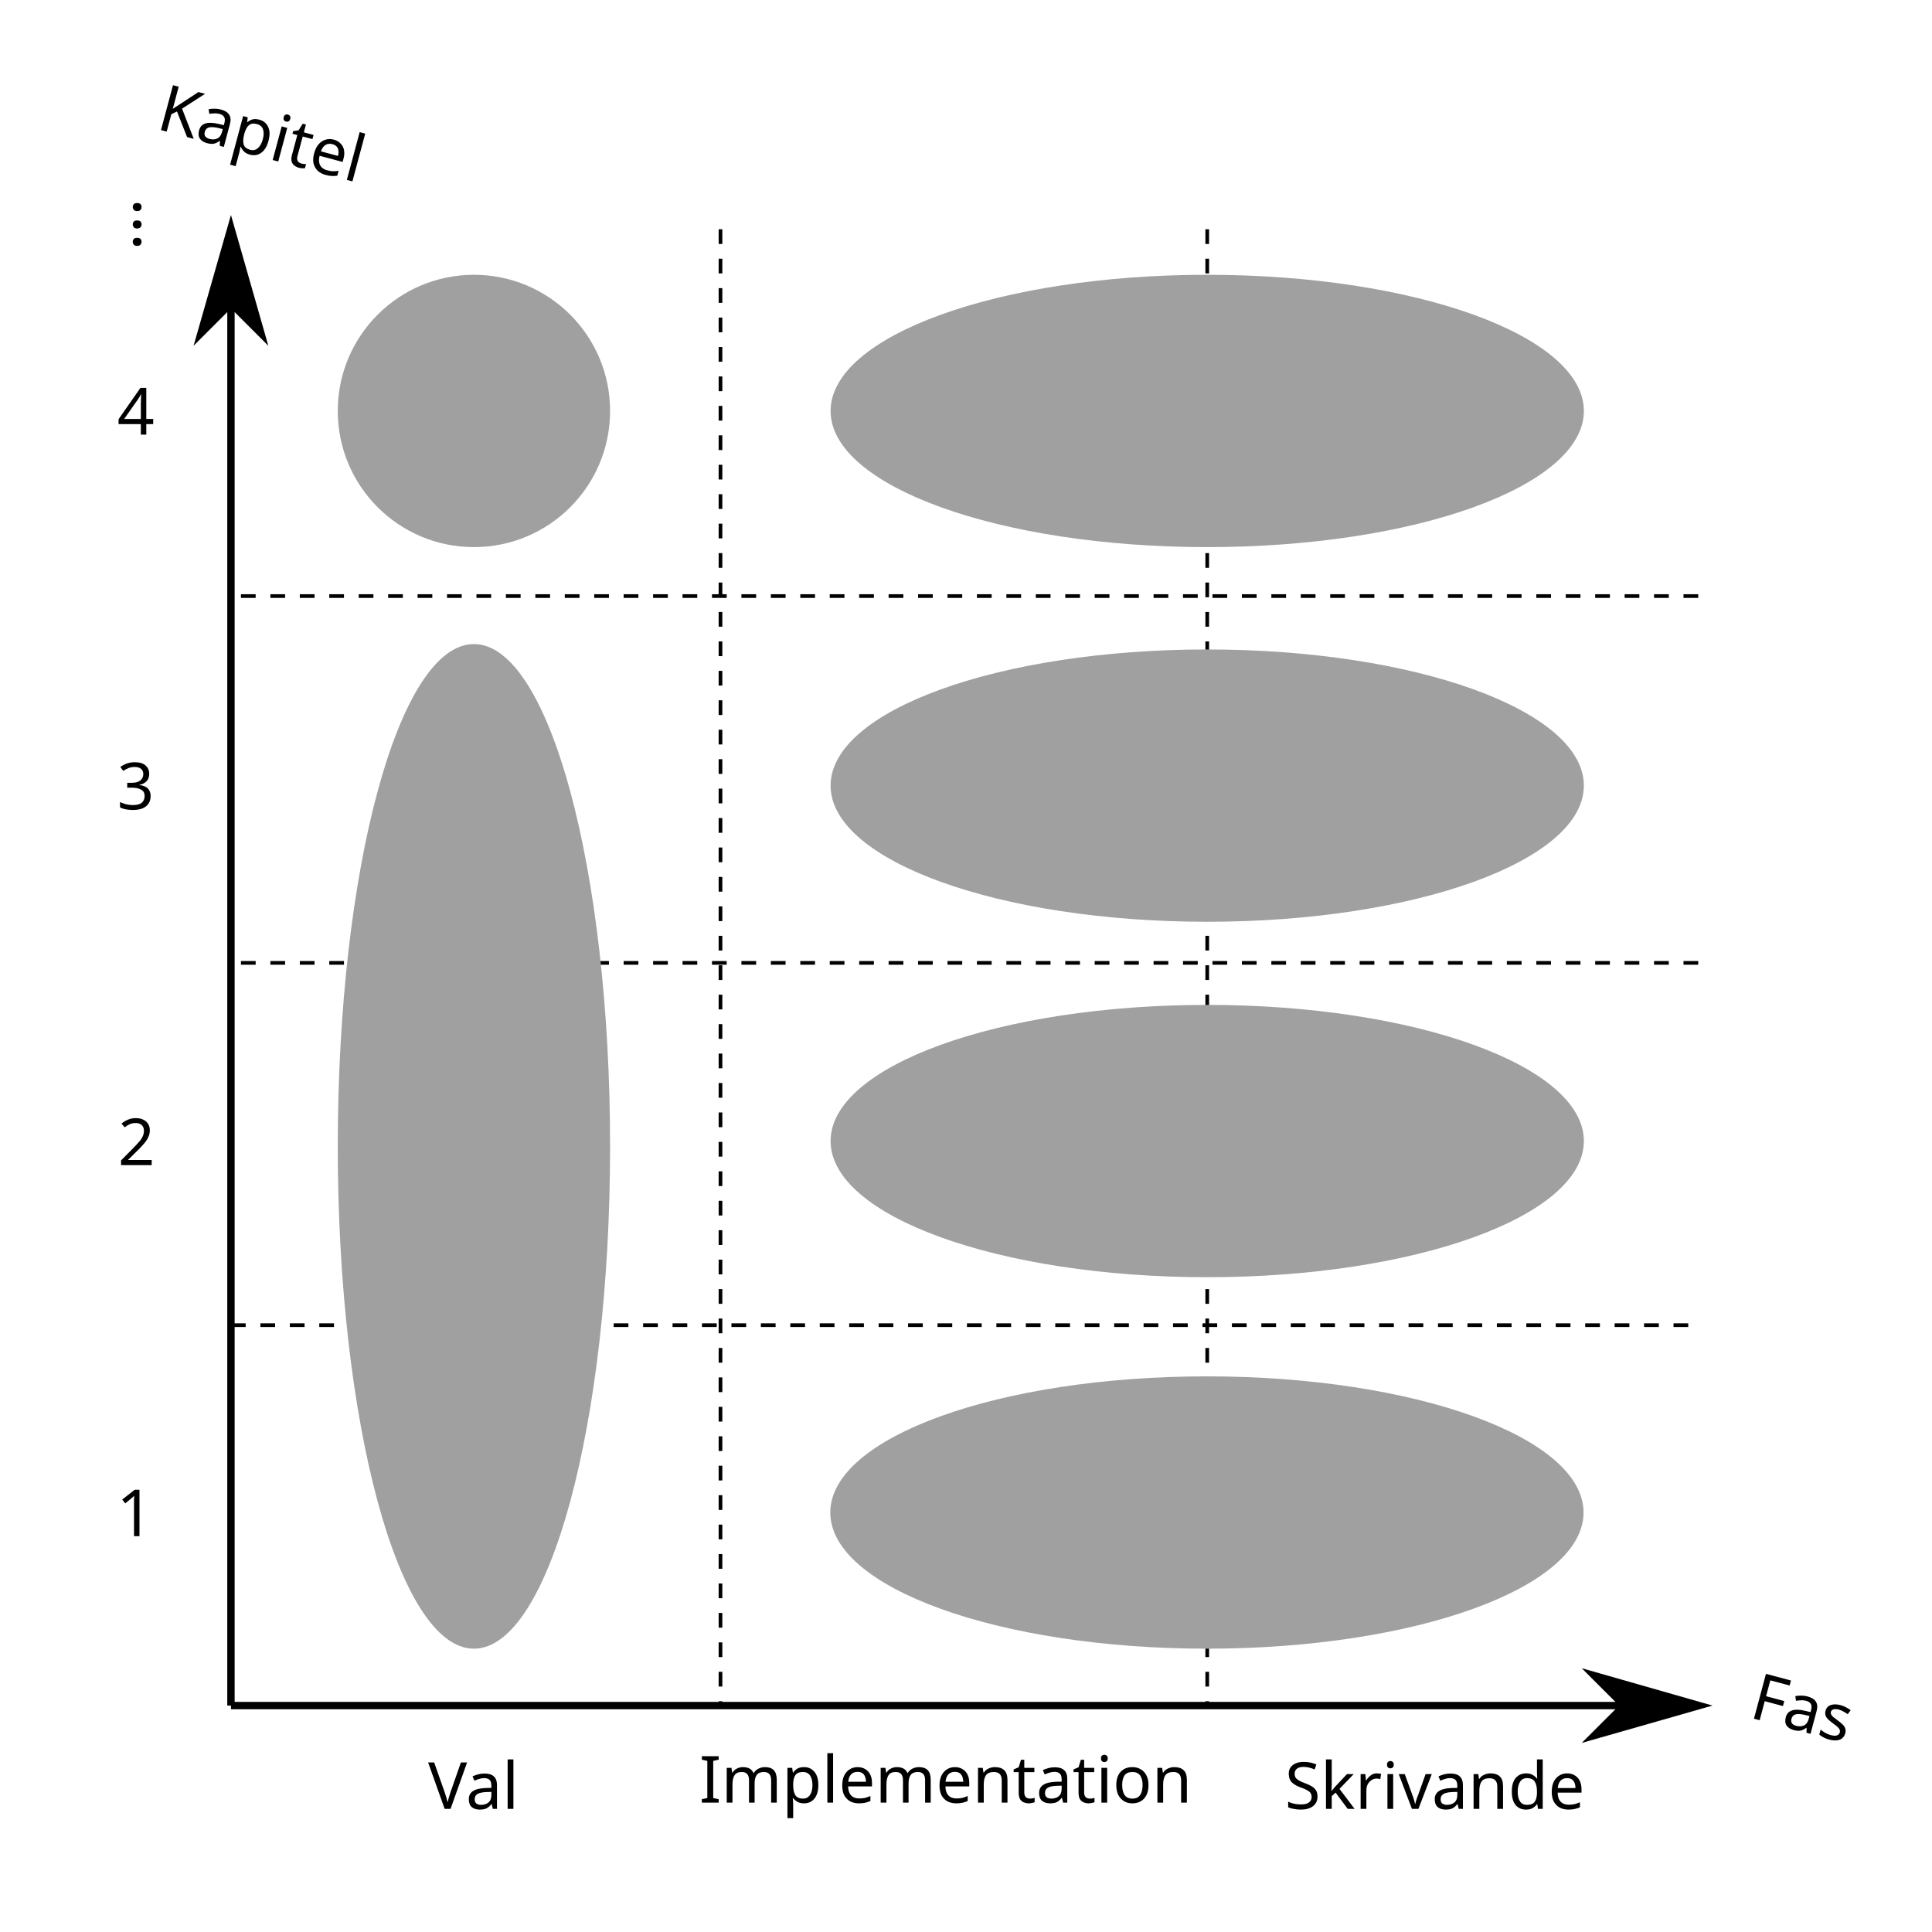
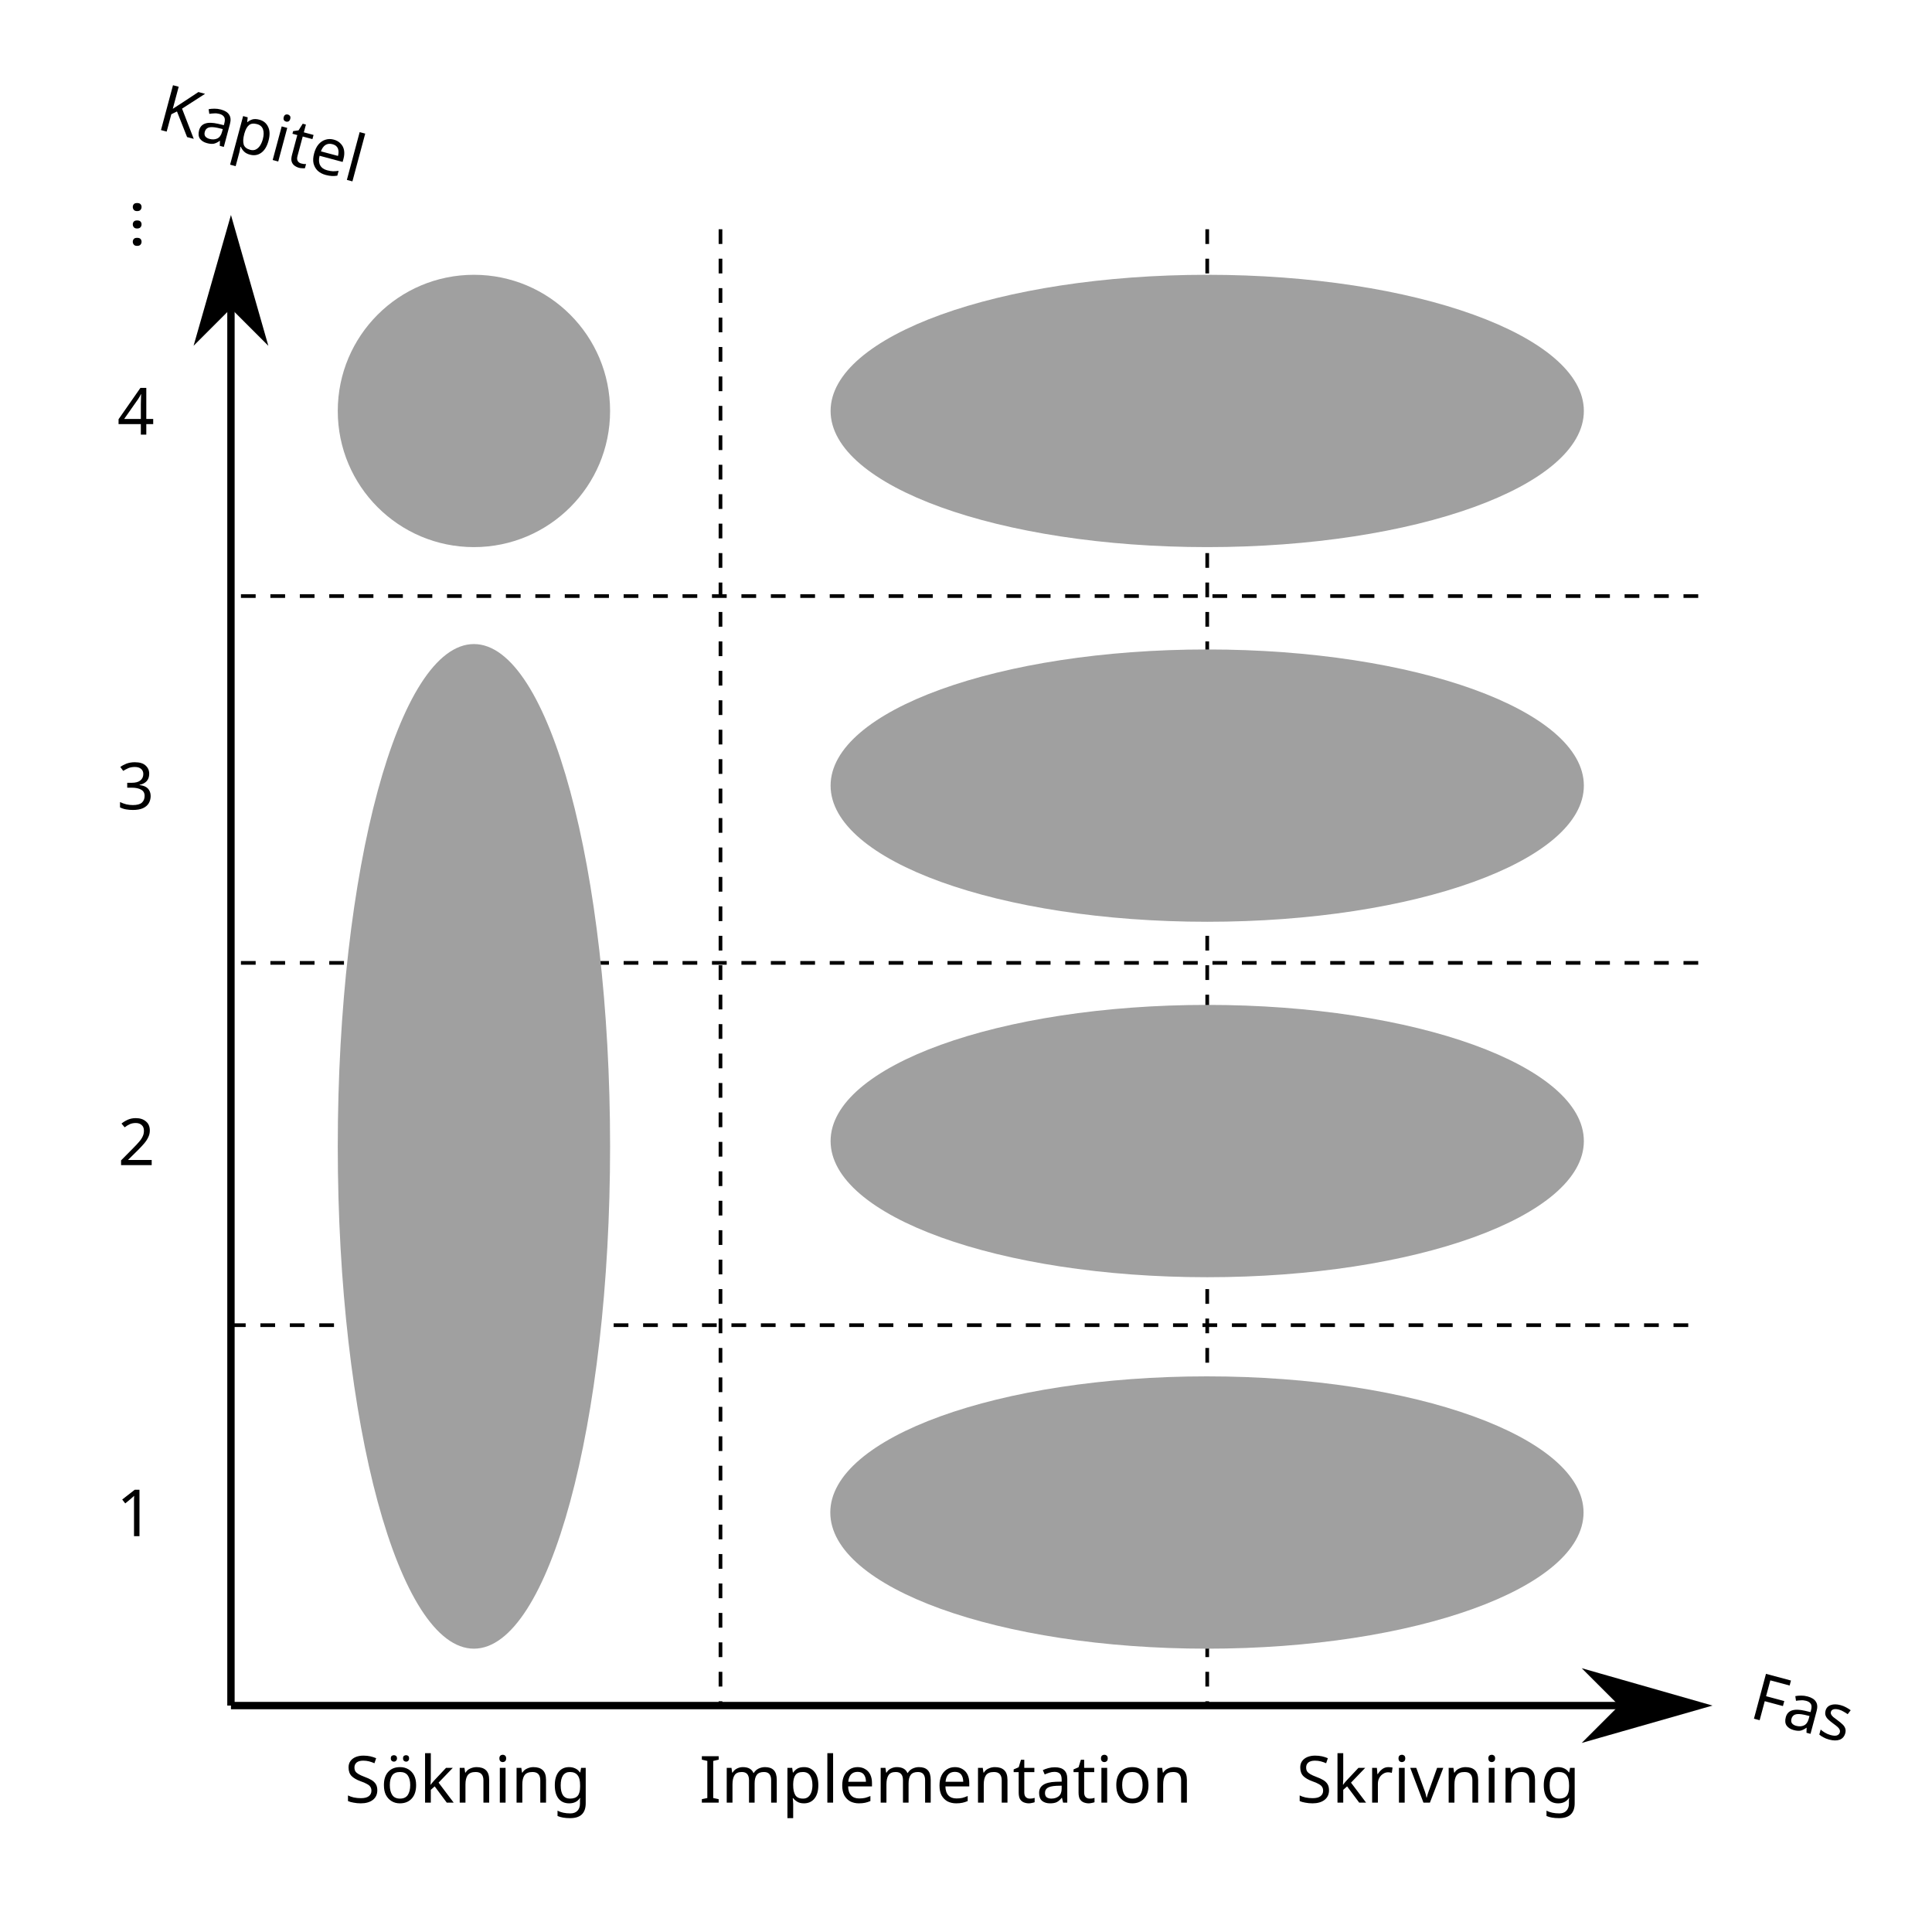
<svg xmlns="http://www.w3.org/2000/svg" width="210mm" height="210mm" viewBox="0 0 210 210" version="1.1" id="svg8">
  <defs id="defs2">
    <marker style="overflow:visible" id="marker1205" refX="0" refY="0" orient="auto">
      <path transform="matrix(-0.8,0,0,-0.8,-10,0)" style="fill:#000000;fill-opacity:1;fill-rule:evenodd;stroke:#000000;stroke-width:1pt;stroke-opacity:1" d="M 0,0 5,-5 -12.5,0 5,5 Z" id="path1203" />
    </marker>
    <marker orient="auto" refY="0" refX="0" id="Arrow1Mend" style="overflow:visible">
      <path id="path854" d="M 0,0 5,-5 -12.5,0 5,5 Z" style="fill:#000000;fill-opacity:1;fill-rule:evenodd;stroke:#000000;stroke-width:1pt;stroke-opacity:1" transform="matrix(-0.4,0,0,-0.4,-4,0)" />
    </marker>
    <marker orient="auto" refY="0" refX="0" id="Arrow2Lend" style="overflow:visible">
      <path id="path866" style="fill:#000000;fill-opacity:1;fill-rule:evenodd;stroke:#000000;stroke-width:0.625;stroke-linejoin:round;stroke-opacity:1" d="M 8.719,4.034 -2.207,0.016 8.719,-4.002 c -1.745,2.372 -1.735,5.617 -6e-7,8.035 z" transform="matrix(-1.1,0,0,-1.1,-1.1,0)" />
    </marker>
    <marker orient="auto" refY="0" refX="0" id="Arrow1Lend" style="overflow:visible">
      <path id="path848" d="M 0,0 5,-5 -12.5,0 5,5 Z" style="fill:#000000;fill-opacity:1;fill-rule:evenodd;stroke:#000000;stroke-width:1pt;stroke-opacity:1" transform="matrix(-0.8,0,0,-0.8,-10,0)" />
    </marker>
  </defs>
  <g id="layer1" transform="translate(0,-87)">
    <path style="fill:none;stroke:#000000;stroke-width:0.8;stroke-linecap:butt;stroke-linejoin:miter;stroke-miterlimit:4;stroke-dasharray:none;stroke-opacity:1;marker-end:url(#Arrow1Lend)" d="M 25.104,272.388 V 111.919" id="path841" />
    <path style="fill:none;stroke:#000000;stroke-width:0.8;stroke-linecap:butt;stroke-linejoin:miter;stroke-miterlimit:4;stroke-dasharray:none;stroke-opacity:1;marker-end:url(#marker1205)" d="M 25.104,272.388 H 184.589" id="path843" />
    <path style="fill:none;stroke:#000000;stroke-width:0.4;stroke-linecap:butt;stroke-linejoin:miter;stroke-miterlimit:4;stroke-dasharray:1.6, 1.6;stroke-dashoffset:0;stroke-opacity:1" d="M 25.104,231.04 H 184.589" id="path1243" />
    <path style="fill:none;stroke:#000000;stroke-width:0.4;stroke-linecap:butt;stroke-linejoin:miter;stroke-miterlimit:4;stroke-dasharray:1.6, 1.6;stroke-dashoffset:0;stroke-opacity:1" d="M 184.589,191.661 H 25.104" id="path1245" />
    <path style="fill:none;stroke:#000000;stroke-width:0.4;stroke-linecap:butt;stroke-linejoin:miter;stroke-miterlimit:4;stroke-dasharray:1.6, 1.6;stroke-dashoffset:0;stroke-opacity:1" d="M 184.589,151.79 H 25.104" id="path1247" />
    <path style="fill:none;stroke:#000000;stroke-width:0.4;stroke-linecap:butt;stroke-linejoin:miter;stroke-miterlimit:4;stroke-dasharray:1.6, 1.6;stroke-dashoffset:0;stroke-opacity:1" d="M 78.314,111.919 V 272.388" id="path1249" />
    <path style="fill:none;stroke:#000000;stroke-width:0.4;stroke-linecap:butt;stroke-linejoin:miter;stroke-miterlimit:4;stroke-dasharray:1.6, 1.6;stroke-dashoffset:0;stroke-opacity:1" d="M 131.22,111.919 V 272.388" id="path1253" />
-     <text xml:space="preserve" style="font-style:normal;font-variant:normal;font-weight:normal;font-stretch:normal;font-size:7.056px;line-height:1.25;font-family:sans-serif;-inkscape-font-specification:'sans-serif, Normal';font-variant-ligatures:normal;font-variant-caps:normal;font-variant-numeric:normal;font-feature-settings:normal;text-align:start;letter-spacing:0px;word-spacing:0px;writing-mode:lr-tb;text-anchor:start;fill:#000000;fill-opacity:1;stroke:none;stroke-width:0.265" x="46.537" y="283.619" id="text1265">
-       <tspan x="46.537" y="283.619" style="stroke-width:0.265" id="tspan907">Val</tspan>
+     <text xml:space="preserve" style="font-style:normal;font-variant:normal;font-weight:normal;font-stretch:normal;font-size:7.056px;line-height:1.25;font-family:sans-serif;-inkscape-font-specification:'sans-serif, Normal';font-variant-ligatures:normal;font-variant-caps:normal;font-variant-numeric:normal;font-feature-settings:normal;text-align:start;letter-spacing:0px;word-spacing:0px;writing-mode:lr-tb;text-anchor:start;fill:#000000;fill-opacity:1;stroke:none;stroke-width:0.265" x="37.463" y="282.936" id="text1265">
+       <tspan x="37.463" y="282.936" style="stroke-width:0.265" id="tspan907">Sökning</tspan>
    </text>
    <text xml:space="preserve" style="font-style:normal;font-variant:normal;font-weight:normal;font-stretch:normal;font-size:7.056px;line-height:1.25;font-family:sans-serif;-inkscape-font-specification:'sans-serif, Normal';font-variant-ligatures:normal;font-variant-caps:normal;font-variant-numeric:normal;font-feature-settings:normal;text-align:start;letter-spacing:0px;word-spacing:0px;writing-mode:lr-tb;text-anchor:start;fill:#000000;fill-opacity:1;stroke:none;stroke-width:0.265" x="76.006" y="282.936" id="text1269">
      <tspan id="tspan1267" x="76.006" y="282.936" style="stroke-width:0.265">Implementation</tspan>
    </text>
-     <text xml:space="preserve" style="font-style:normal;font-variant:normal;font-weight:normal;font-stretch:normal;font-size:7.056px;line-height:1.25;font-family:sans-serif;-inkscape-font-specification:'sans-serif, Normal';font-variant-ligatures:normal;font-variant-caps:normal;font-variant-numeric:normal;font-feature-settings:normal;text-align:start;letter-spacing:0px;word-spacing:0px;writing-mode:lr-tb;text-anchor:start;fill:#000000;fill-opacity:1;stroke:none;stroke-width:0.265" x="139.662" y="283.619" id="text1273">
-       <tspan id="tspan1271" x="139.662" y="283.619" style="stroke-width:0.265">Skrivande</tspan>
+     <text xml:space="preserve" style="font-style:normal;font-variant:normal;font-weight:normal;font-stretch:normal;font-size:7.056px;line-height:1.25;font-family:sans-serif;-inkscape-font-specification:'sans-serif, Normal';font-variant-ligatures:normal;font-variant-caps:normal;font-variant-numeric:normal;font-feature-settings:normal;text-align:start;letter-spacing:0px;word-spacing:0px;writing-mode:lr-tb;text-anchor:start;fill:#000000;fill-opacity:1;stroke:none;stroke-width:0.265" x="140.911" y="282.936" id="text1273">
+       <tspan id="tspan1271" x="140.911" y="282.936" style="stroke-width:0.265">Skrivning</tspan>
    </text>
    <text xml:space="preserve" style="font-style:normal;font-variant:normal;font-weight:normal;font-stretch:normal;font-size:7.056px;line-height:1.25;font-family:sans-serif;-inkscape-font-specification:'sans-serif, Normal';font-variant-ligatures:normal;font-variant-caps:normal;font-variant-numeric:normal;font-feature-settings:normal;text-align:start;letter-spacing:0px;word-spacing:0px;writing-mode:lr-tb;text-anchor:start;fill:#000000;fill-opacity:1;stroke:none;stroke-width:0.265" x="12.66" y="253.975" id="text1277">
      <tspan id="tspan1275" x="12.66" y="253.975" style="stroke-width:0.265">1</tspan>
    </text>
    <text xml:space="preserve" style="font-style:normal;font-variant:normal;font-weight:normal;font-stretch:normal;font-size:7.056px;line-height:1.25;font-family:sans-serif;-inkscape-font-specification:'sans-serif, Normal';font-variant-ligatures:normal;font-variant-caps:normal;font-variant-numeric:normal;font-feature-settings:normal;text-align:start;letter-spacing:0px;word-spacing:0px;writing-mode:lr-tb;text-anchor:start;fill:#000000;fill-opacity:1;stroke:none;stroke-width:0.265" x="12.817" y="213.646" id="text1281">
      <tspan id="tspan1279" x="12.817" y="213.646" style="stroke-width:0.265">2</tspan>
    </text>
    <text xml:space="preserve" style="font-style:normal;font-variant:normal;font-weight:normal;font-stretch:normal;font-size:7.056px;line-height:1.25;font-family:sans-serif;-inkscape-font-specification:'sans-serif, Normal';font-variant-ligatures:normal;font-variant-caps:normal;font-variant-numeric:normal;font-feature-settings:normal;text-align:start;letter-spacing:0px;word-spacing:0px;writing-mode:lr-tb;text-anchor:start;fill:#000000;fill-opacity:1;stroke:none;stroke-width:0.265" x="12.736" y="174.961" id="text1285">
      <tspan id="tspan1283" x="12.736" y="174.961" style="stroke-width:0.265">3</tspan>
    </text>
    <text xml:space="preserve" style="font-style:normal;font-variant:normal;font-weight:normal;font-stretch:normal;font-size:7.056px;line-height:1.25;font-family:sans-serif;-inkscape-font-specification:'sans-serif, Normal';font-variant-ligatures:normal;font-variant-caps:normal;font-variant-numeric:normal;font-feature-settings:normal;text-align:start;letter-spacing:0px;word-spacing:0px;writing-mode:lr-tb;text-anchor:start;fill:#000000;fill-opacity:1;stroke:none;stroke-width:0.265" x="12.748" y="134.241" id="text1289">
      <tspan id="tspan1287" x="12.748" y="134.241" style="stroke-width:0.265">4</tspan>
    </text>
    <text xml:space="preserve" style="font-style:normal;font-variant:normal;font-weight:normal;font-stretch:normal;font-size:7.056px;line-height:1.25;font-family:sans-serif;-inkscape-font-specification:'sans-serif, Normal';font-variant-ligatures:normal;font-variant-caps:normal;font-variant-numeric:normal;font-feature-settings:normal;text-align:start;letter-spacing:0px;word-spacing:0px;writing-mode:lr-tb;text-anchor:start;fill:#000000;fill-opacity:1;stroke:none;stroke-width:0.265" x="108.555" y="-14.529" id="text1311" transform="rotate(90)">
      <tspan id="tspan1309" x="108.555" y="-14.529" style="stroke-width:0.265">...</tspan>
    </text>
    <text xml:space="preserve" style="font-style:normal;font-variant:normal;font-weight:normal;font-stretch:normal;font-size:7.056px;line-height:1.25;font-family:sans-serif;-inkscape-font-specification:'sans-serif, Normal';font-variant-ligatures:normal;font-variant-caps:normal;font-variant-numeric:normal;font-feature-settings:normal;text-align:start;letter-spacing:0px;word-spacing:0px;writing-mode:lr-tb;text-anchor:start;fill:#000000;fill-opacity:1;stroke:none;stroke-width:0.265" x="42.389" y="93.166" id="text1315" transform="rotate(15)">
      <tspan id="tspan1313" x="42.389" y="93.166" style="stroke-width:0.265">Kapitel</tspan>
    </text>
    <text xml:space="preserve" style="font-style:normal;font-variant:normal;font-weight:normal;font-stretch:normal;font-size:7.056px;line-height:1.25;font-family:sans-serif;-inkscape-font-specification:'sans-serif, Normal';font-variant-ligatures:normal;font-variant-caps:normal;font-variant-numeric:normal;font-feature-settings:normal;text-align:start;letter-spacing:0px;word-spacing:0px;writing-mode:lr-tb;text-anchor:start;fill:#000000;fill-opacity:1;stroke:none;stroke-width:0.265" x="254.331" y="215.14" id="text1319" transform="rotate(15)">
      <tspan id="tspan1317" x="254.331" y="215.14" style="stroke-width:0.265">Fas</tspan>
    </text>
    <ellipse style="fill:#a0a0a0;fill-opacity:1;stroke:none;stroke-width:0.4;stroke-miterlimit:4;stroke-dasharray:1.6, 1.6;stroke-dashoffset:0;stroke-opacity:1" id="path1323-3-6-5" cx="51.514" cy="131.669" rx="14.8" ry="14.8" />
    <ellipse style="fill:#a0a0a0;fill-opacity:1;stroke:none;stroke-width:0.4;stroke-miterlimit:4;stroke-dasharray:1.6, 1.6;stroke-dashoffset:0;stroke-opacity:1" id="path1323-3-6-5-7-1" cx="51.514" cy="211.605" rx="14.8" ry="54.599" />
    <ellipse style="fill:#a0a0a0;fill-opacity:1;stroke:none;stroke-width:0.4;stroke-miterlimit:4;stroke-dasharray:1.6, 1.6;stroke-dashoffset:0;stroke-opacity:1" id="path1323-3-6-5-7-2" cx="131.187" cy="251.404" rx="40.938" ry="14.8" />
    <ellipse style="fill:#a0a0a0;fill-opacity:1;stroke:none;stroke-width:0.4;stroke-miterlimit:4;stroke-dasharray:1.6, 1.6;stroke-dashoffset:0;stroke-opacity:1" id="path1323-3-6-5-7-2-0" cx="131.22" cy="131.669" rx="40.938" ry="14.8" />
    <ellipse style="fill:#a0a0a0;fill-opacity:1;stroke:none;stroke-width:0.4;stroke-miterlimit:4;stroke-dasharray:1.6, 1.6;stroke-dashoffset:0;stroke-opacity:1" id="path1323-3-6-5-7-2-1" cx="131.22" cy="172.393" rx="40.938" ry="14.8" />
    <ellipse style="fill:#a0a0a0;fill-opacity:1;stroke:none;stroke-width:0.4;stroke-miterlimit:4;stroke-dasharray:1.6, 1.6;stroke-dashoffset:0;stroke-opacity:1" id="path1323-3-6-5-7-2-4" cx="131.22" cy="211.028" rx="40.938" ry="14.8" />
  </g>
</svg>
